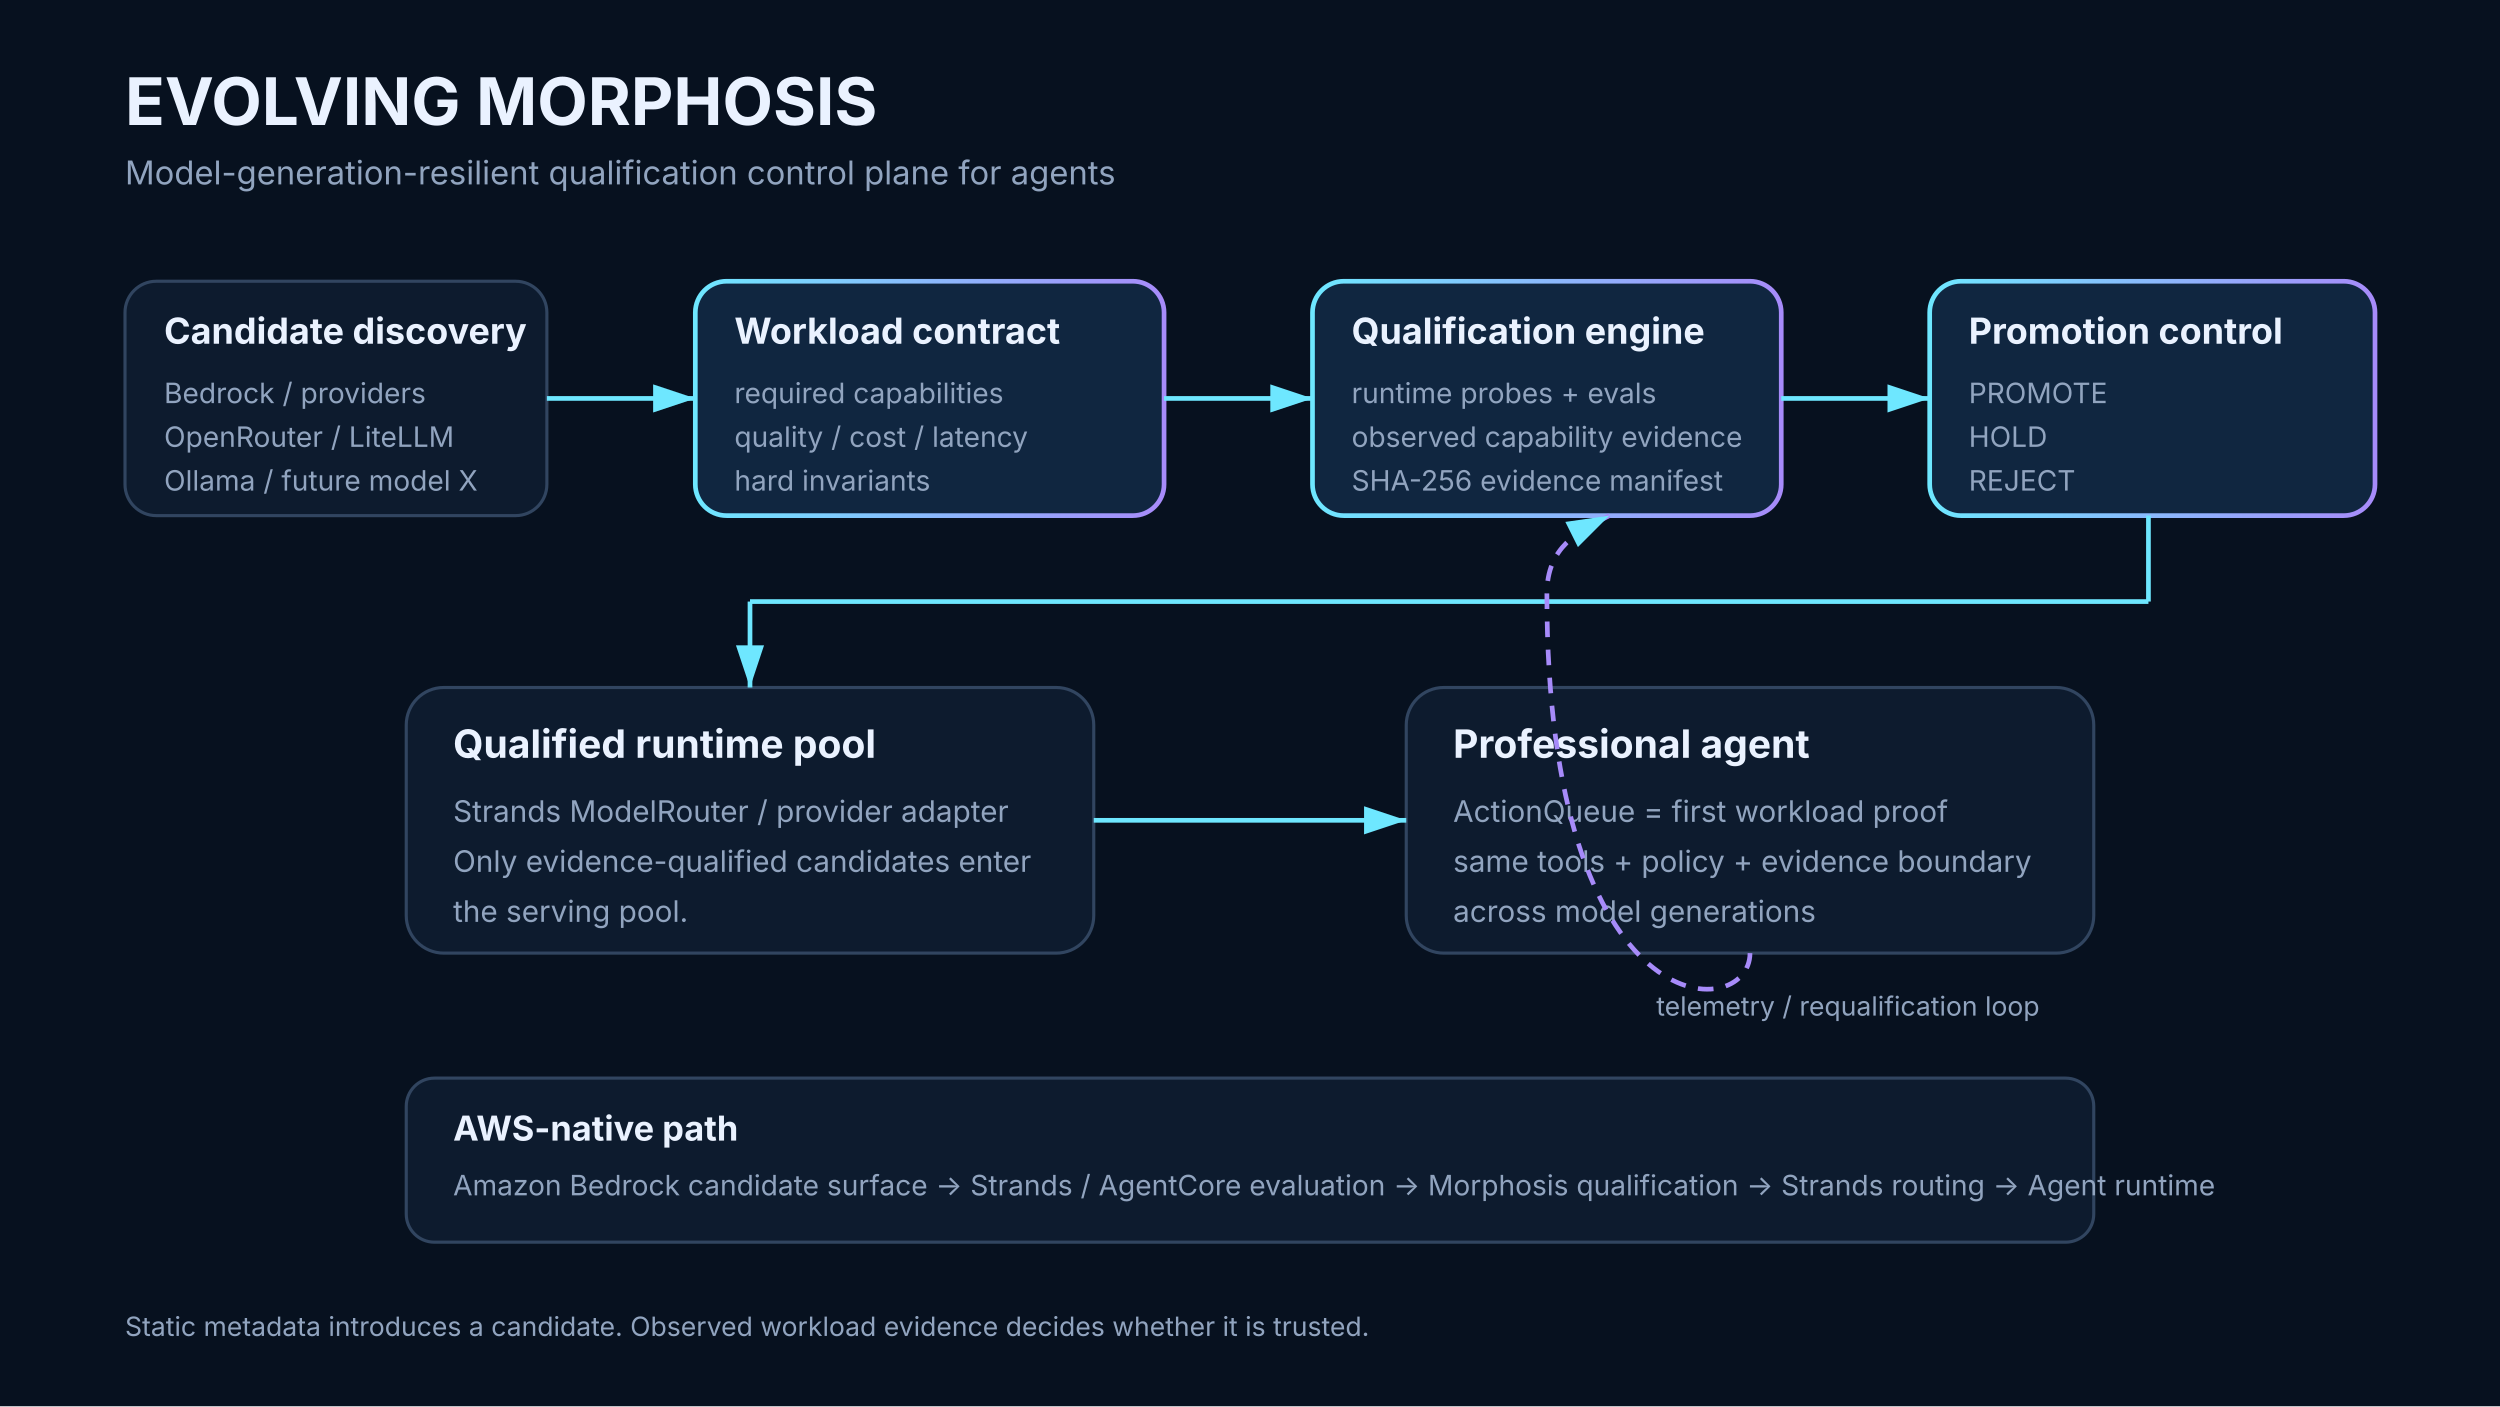
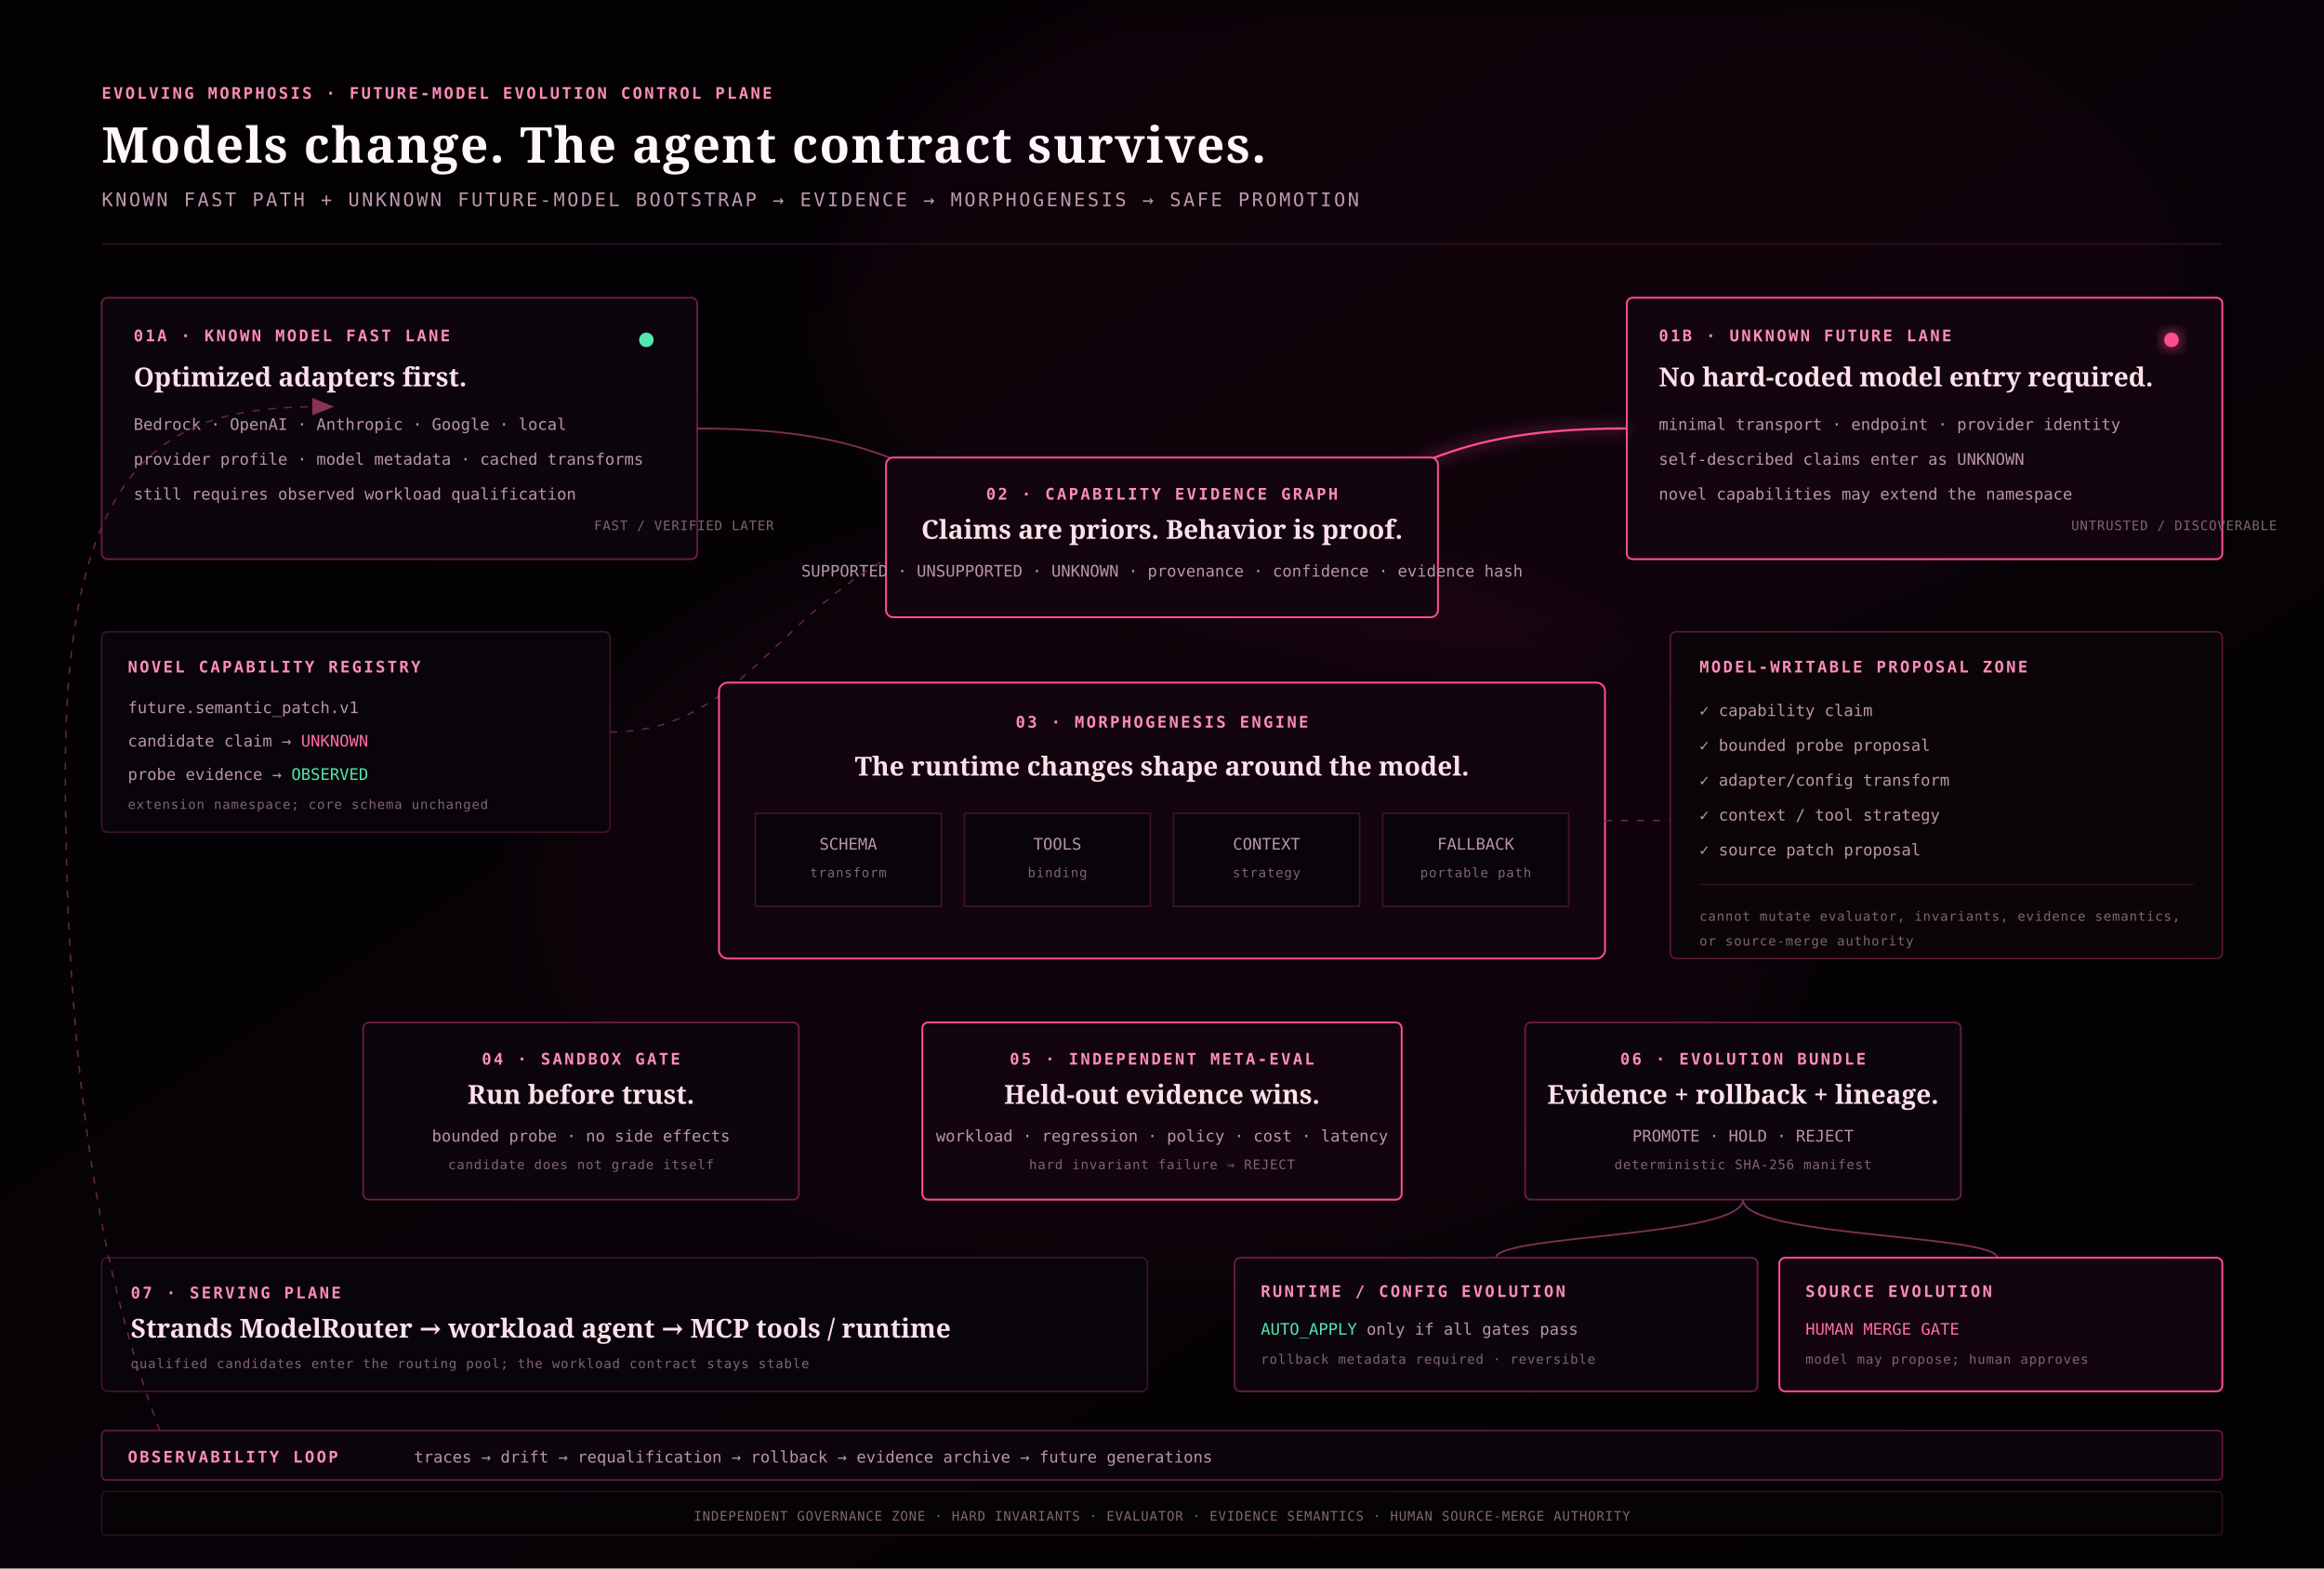
- <svg xmlns="http://www.w3.org/2000/svg" width="1600" height="900" viewBox="0 0 1600 900">
-   <rect width="1600" height="900" fill="#07111f" />
+ <svg xmlns="http://www.w3.org/2000/svg" width="1600" height="1080" viewBox="0 0 1600 1080">
  <defs>
-     <linearGradient id="g" x1="0" x2="1">
-       <stop stop-color="#6ee7ff" />
-       <stop offset="1" stop-color="#a78bfa" />
+     <linearGradient id="bg" x1="0" y1="0" x2="1" y2="1">
+       <stop offset="0" stop-color="#020103" />
+       <stop offset=".55" stop-color="#070207" />
+       <stop offset="1" stop-color="#020103" />
    </linearGradient>
-     <style>.t{font-family:Inter,Arial,sans-serif;fill:#eaf2ff}.m{font-family:Inter,Arial,sans-serif;fill:#91a4bf}.b{fill:#0d1b2e;stroke:#314560;stroke-width:2}.a{fill:#102640;stroke:url(#g);stroke-width:3}.h{font-weight:700}</style>
-     <marker id="arrow" markerWidth="10" markerHeight="10" refX="9" refY="3" orient="auto">
-       <path d="M0,0 L0,6 L9,3 z" fill="#6ee7ff" />
-     </marker>
+     <filter id="glow" x="-50%" y="-50%" width="200%" height="200%">
+       <feGaussianBlur stdDeviation="5" result="blur" />
+       <feMerge>
+         <feMergeNode in="blur" />
+         <feMergeNode in="SourceGraphic" />
+       </feMerge>
+     </filter>
+     <filter id="soft" x="-50%" y="-50%" width="200%" height="200%">
+       <feGaussianBlur stdDeviation="18" />
+     </filter>
+     <style>
+     .title{font:700 34px Georgia,serif;fill:#fff7fb;letter-spacing:1px}.sub{font:500 13px ui-monospace,monospace;fill:#bd9aaa;letter-spacing:1.6px}.eyebrow{font:700 11px ui-monospace,monospace;fill:#ff8db7;letter-spacing:1.5px}.head{font:600 18px Georgia,serif;fill:#ffe0eb}.body{font:500 11px ui-monospace,monospace;fill:#b996a5}.tiny{font:500 9px ui-monospace,monospace;fill:#7f6570;letter-spacing:.5px}.pink{fill:#ff6da3}.green{fill:#53e6b1}.box{fill:#090409;stroke:#43152a;stroke-width:1}.box2{fill:#0d050c;stroke:#6b1e3d;stroke-width:1.2}.hot{fill:#12050d;stroke:#ff4e8d;stroke-width:1.3}.line{stroke:#80304f;stroke-width:1.2;fill:none}.hotline{stroke:#ff4f8d;stroke-width:1.5;fill:none;filter:url(#glow)}.dash{stroke:#6d2443;stroke-width:1;fill:none;stroke-dasharray:5 6}
+   </style>
  </defs>
-   <text x="80" y="80" class="t h" font-size="42">EVOLVING MORPHOSIS</text>
-   <text x="80" y="118" class="m" font-size="21">Model-generation-resilient qualification control plane for agents</text>
-   <rect x="80" y="180" rx="20" ry="20" width="270" height="150" class="b" />
-   <text x="105" y="220" class="t h" font-size="23">Candidate discovery</text>
-   <text x="105" y="258" class="m" font-size="18">Bedrock / providers</text>
-   <text x="105" y="286" class="m" font-size="18">OpenRouter / LiteLLM</text>
-   <text x="105" y="314" class="m" font-size="18">Ollama / future model X</text>
-   <rect x="445" y="180" rx="20" ry="20" width="300" height="150" class="a" />
-   <text x="470" y="220" class="t h" font-size="23">Workload contract</text>
-   <text x="470" y="258" class="m" font-size="18">required capabilities</text>
-   <text x="470" y="286" class="m" font-size="18">quality / cost / latency</text>
-   <text x="470" y="314" class="m" font-size="18">hard invariants</text>
-   <rect x="840" y="180" rx="20" ry="20" width="300" height="150" class="a" />
-   <text x="865" y="220" class="t h" font-size="23">Qualification engine</text>
-   <text x="865" y="258" class="m" font-size="18">runtime probes + evals</text>
-   <text x="865" y="286" class="m" font-size="18">observed capability evidence</text>
-   <text x="865" y="314" class="m" font-size="18">SHA-256 evidence manifest</text>
-   <rect x="1235" y="180" rx="20" ry="20" width="285" height="150" class="a" />
-   <text x="1260" y="220" class="t h" font-size="23">Promotion control</text>
-   <text x="1260" y="258" class="m" font-size="18">PROMOTE</text>
-   <text x="1260" y="286" class="m" font-size="18">HOLD</text>
-   <text x="1260" y="314" class="m" font-size="18">REJECT</text>
-   <line x1="350" y1="255" x2="445" y2="255" stroke="#6ee7ff" stroke-width="3" marker-end="url(#arrow)" />
-   <line x1="745" y1="255" x2="840" y2="255" stroke="#6ee7ff" stroke-width="3" marker-end="url(#arrow)" />
-   <line x1="1140" y1="255" x2="1235" y2="255" stroke="#6ee7ff" stroke-width="3" marker-end="url(#arrow)" />
-   <rect x="260" y="440" rx="24" ry="24" width="440" height="170" class="b" />
-   <text x="290" y="485" class="t h" font-size="25">Qualified runtime pool</text>
-   <text x="290" y="526" class="m" font-size="19">Strands ModelRouter / provider adapter</text>
-   <text x="290" y="558" class="m" font-size="19">Only evidence-qualified candidates enter</text>
-   <text x="290" y="590" class="m" font-size="19">the serving pool.</text>
-   <rect x="900" y="440" rx="24" ry="24" width="440" height="170" class="b" />
-   <text x="930" y="485" class="t h" font-size="25">Professional agent</text>
-   <text x="930" y="526" class="m" font-size="19">ActionQueue = first workload proof</text>
-   <text x="930" y="558" class="m" font-size="19">same tools + policy + evidence boundary</text>
-   <text x="930" y="590" class="m" font-size="19">across model generations</text>
-   <line x1="1375" y1="330" x2="1375" y2="385" stroke="#6ee7ff" stroke-width="3" />
-   <line x1="1375" y1="385" x2="480" y2="385" stroke="#6ee7ff" stroke-width="3" />
-   <line x1="480" y1="385" x2="480" y2="440" stroke="#6ee7ff" stroke-width="3" marker-end="url(#arrow)" />
-   <line x1="700" y1="525" x2="900" y2="525" stroke="#6ee7ff" stroke-width="3" marker-end="url(#arrow)" />
-   <rect x="260" y="690" rx="18" ry="18" width="1080" height="105" class="b" />
-   <text x="290" y="730" class="t h" font-size="22">AWS-native path</text>
-   <text x="290" y="765" class="m" font-size="18">Amazon Bedrock candidate surface → Strands / AgentCore evaluation → Morphosis qualification → Strands routing → Agent runtime</text>
-   <path d="M1120 610 C1120 655 990 660 990 380 C990 350 1010 340 1030 330" fill="none" stroke="#a78bfa" stroke-width="3" stroke-dasharray="10 8" marker-end="url(#arrow)" />
-   <text x="1060" y="650" class="m" font-size="17">telemetry / requalification loop</text>
-   <text x="80" y="855" class="m" font-size="17">Static metadata introduces a candidate. Observed workload evidence decides whether it is trusted.</text>
+   <rect width="1600" height="1080" fill="url(#bg)" />
+   <ellipse cx="1040" cy="205" rx="460" ry="250" fill="#8c123e" opacity=".07" filter="url(#soft)" />
+   <ellipse cx="800" cy="620" rx="430" ry="260" fill="#ff2f78" opacity=".035" filter="url(#soft)" />
+   <text x="70" y="68" class="eyebrow">EVOLVING MORPHOSIS · FUTURE-MODEL EVOLUTION CONTROL PLANE</text>
+   <text x="70" y="112" class="title">Models change. The agent contract survives.</text>
+   <text x="70" y="142" class="sub">KNOWN FAST PATH + UNKNOWN FUTURE-MODEL BOOTSTRAP → EVIDENCE → MORPHOGENESIS → SAFE PROMOTION</text>
+   <line x1="70" y1="168" x2="1530" y2="168" stroke="#35101f" />
+   <g transform="translate(70 205)">
+     <rect width="410" height="180" rx="4" class="box2" />
+     <text x="22" y="30" class="eyebrow">01A · KNOWN MODEL FAST LANE</text>
+     <text x="22" y="61" class="head">Optimized adapters first.</text>
+     <text x="22" y="91" class="body">Bedrock · OpenAI · Anthropic · Google · local</text>
+     <text x="22" y="115" class="body">provider profile · model metadata · cached transforms</text>
+     <text x="22" y="139" class="body">still requires observed workload qualification</text>
+     <circle cx="375" cy="29" r="5" fill="#53e6b1" />
+     <text x="339" y="160" class="tiny">FAST / VERIFIED LATER</text>
+   </g>
+   <g transform="translate(1120 205)">
+     <rect width="410" height="180" rx="4" class="hot" />
+     <text x="22" y="30" class="eyebrow">01B · UNKNOWN FUTURE LANE</text>
+     <text x="22" y="61" class="head">No hard-coded model entry required.</text>
+     <text x="22" y="91" class="body">minimal transport · endpoint · provider identity</text>
+     <text x="22" y="115" class="body">self-described claims enter as UNKNOWN</text>
+     <text x="22" y="139" class="body">novel capabilities may extend the namespace</text>
+     <circle cx="375" cy="29" r="5" fill="#ff4e8d" filter="url(#glow)" />
+     <text x="306" y="160" class="tiny">UNTRUSTED / DISCOVERABLE</text>
+   </g>
+   <path d="M480 295 C630 295 620 340 720 340" class="line" />
+   <path d="M1120 295 C970 295 980 340 880 340" class="hotline" />
+   <circle cx="800" cy="340" r="9" fill="#ff4e8d" filter="url(#glow)" />
+   <g transform="translate(610 315)">
+     <rect width="380" height="110" rx="5" class="hot" />
+     <text x="190" y="29" class="eyebrow" text-anchor="middle">02 · CAPABILITY EVIDENCE GRAPH</text>
+     <text x="190" y="56" class="head" text-anchor="middle">Claims are priors. Behavior is proof.</text>
+     <text x="190" y="82" class="body" text-anchor="middle">SUPPORTED · UNSUPPORTED · UNKNOWN · provenance · confidence · evidence hash</text>
+   </g>
+   <g transform="translate(70 435)">
+     <rect width="350" height="138" rx="4" class="box" />
+     <text x="18" y="28" class="eyebrow">NOVEL CAPABILITY REGISTRY</text>
+     <text x="18" y="56" class="body">future.semantic_patch.v1</text>
+     <text x="18" y="79" class="body">candidate claim → <tspan class="pink">UNKNOWN</tspan>
+     </text>
+     <text x="18" y="102" class="body">probe evidence → <tspan class="green">OBSERVED</tspan>
+     </text>
+     <text x="18" y="122" class="tiny">extension namespace; core schema unchanged</text>
+   </g>
+   <path d="M420 504 C505 504 530 430 610 385" class="dash" />
+   <g transform="translate(495 470)">
+     <rect width="610" height="190" rx="6" class="hot" />
+     <text x="305" y="31" class="eyebrow" text-anchor="middle">03 · MORPHOGENESIS ENGINE</text>
+     <text x="305" y="64" class="head" text-anchor="middle">The runtime changes shape around the model.</text>
+     <g transform="translate(25 90)">
+       <rect width="128" height="64" class="box" />
+       <text x="64" y="25" class="body" text-anchor="middle">SCHEMA</text>
+       <text x="64" y="44" class="tiny" text-anchor="middle">transform</text>
+     </g>
+     <g transform="translate(169 90)">
+       <rect width="128" height="64" class="box" />
+       <text x="64" y="25" class="body" text-anchor="middle">TOOLS</text>
+       <text x="64" y="44" class="tiny" text-anchor="middle">binding</text>
+     </g>
+     <g transform="translate(313 90)">
+       <rect width="128" height="64" class="box" />
+       <text x="64" y="25" class="body" text-anchor="middle">CONTEXT</text>
+       <text x="64" y="44" class="tiny" text-anchor="middle">strategy</text>
+     </g>
+     <g transform="translate(457 90)">
+       <rect width="128" height="64" class="box" />
+       <text x="64" y="25" class="body" text-anchor="middle">FALLBACK</text>
+       <text x="64" y="44" class="tiny" text-anchor="middle">portable path</text>
+     </g>
+   </g>
+   <g transform="translate(1150 435)">
+     <rect width="380" height="225" rx="4" fill="#0b0509" stroke="#5d1b35" />
+     <text x="20" y="28" class="eyebrow">MODEL-WRITABLE PROPOSAL ZONE</text>
+     <text x="20" y="58" class="body">✓ capability claim</text>
+     <text x="20" y="82" class="body">✓ bounded probe proposal</text>
+     <text x="20" y="106" class="body">✓ adapter/config transform</text>
+     <text x="20" y="130" class="body">✓ context / tool strategy</text>
+     <text x="20" y="154" class="body">✓ source patch proposal</text>
+     <line x1="20" y1="174" x2="360" y2="174" stroke="#30101d" />
+     <text x="20" y="199" class="tiny">cannot mutate evaluator, invariants, evidence semantics,</text>
+     <text x="20" y="216" class="tiny">or source-merge authority</text>
+   </g>
+   <path d="M1105 565 L1150 565" class="dash" />
+   <path d="M800 660 L800 704" class="hotline" />
+   <g transform="translate(250 704)">
+     <rect width="300" height="122" rx="4" class="box2" />
+     <text x="150" y="29" class="eyebrow" text-anchor="middle">04 · SANDBOX GATE</text>
+     <text x="150" y="56" class="head" text-anchor="middle">Run before trust.</text>
+     <text x="150" y="82" class="body" text-anchor="middle">bounded probe · no side effects</text>
+     <text x="150" y="101" class="tiny" text-anchor="middle">candidate does not grade itself</text>
+   </g>
+   <path d="M550 765 L635 765" class="hotline" />
+   <g transform="translate(635 704)">
+     <rect width="330" height="122" rx="4" class="hot" />
+     <text x="165" y="29" class="eyebrow" text-anchor="middle">05 · INDEPENDENT META-EVAL</text>
+     <text x="165" y="56" class="head" text-anchor="middle">Held-out evidence wins.</text>
+     <text x="165" y="82" class="body" text-anchor="middle">workload · regression · policy · cost · latency</text>
+     <text x="165" y="101" class="tiny" text-anchor="middle">hard invariant failure ⇒ REJECT</text>
+   </g>
+   <path d="M965 765 L1050 765" class="hotline" />
+   <g transform="translate(1050 704)">
+     <rect width="300" height="122" rx="4" class="box2" />
+     <text x="150" y="29" class="eyebrow" text-anchor="middle">06 · EVOLUTION BUNDLE</text>
+     <text x="150" y="56" class="head" text-anchor="middle">Evidence + rollback + lineage.</text>
+     <text x="150" y="82" class="body" text-anchor="middle">PROMOTE · HOLD · REJECT</text>
+     <text x="150" y="101" class="tiny" text-anchor="middle">deterministic SHA-256 manifest</text>
+   </g>
+   <path d="M1200 826 C1200 852 1030 850 1030 866" class="line" />
+   <path d="M1200 826 C1200 852 1375 850 1375 866" class="line" />
+   <g transform="translate(850 866)">
+     <rect width="360" height="92" rx="4" class="box2" />
+     <text x="18" y="27" class="eyebrow">RUNTIME / CONFIG EVOLUTION</text>
+     <text x="18" y="53" class="body">
+       <tspan class="green">AUTO_APPLY</tspan> only if all gates pass</text>
+     <text x="18" y="73" class="tiny">rollback metadata required · reversible</text>
+   </g>
+   <g transform="translate(1225 866)">
+     <rect width="305" height="92" rx="4" class="hot" />
+     <text x="18" y="27" class="eyebrow">SOURCE EVOLUTION</text>
+     <text x="18" y="53" class="body">
+       <tspan class="pink">HUMAN MERGE GATE</tspan>
+     </text>
+     <text x="18" y="73" class="tiny">model may propose; human approves</text>
+   </g>
+   <g transform="translate(70 866)">
+     <rect width="720" height="92" rx="4" class="box" />
+     <text x="20" y="28" class="eyebrow">07 · SERVING PLANE</text>
+     <text x="20" y="55" class="head">Strands ModelRouter → workload agent → MCP tools / runtime</text>
+     <text x="20" y="76" class="tiny">qualified candidates enter the routing pool; the workload contract stays stable</text>
+   </g>
+   <path d="M850 912 L790 912" class="hotline" />
+   <g transform="translate(70 985)">
+     <rect width="1460" height="34" rx="3" fill="#0c050b" stroke="#6b1c3b" />
+     <text x="18" y="22" class="eyebrow">OBSERVABILITY LOOP</text>
+     <text x="215" y="22" class="body">traces → drift → requalification → rollback → evidence archive → future generations</text>
+   </g>
+   <g transform="translate(70 1027)">
+     <rect width="1460" height="30" rx="3" fill="#050305" stroke="#2f101e" />
+     <text x="730" y="20" class="tiny" text-anchor="middle">INDEPENDENT GOVERNANCE ZONE · HARD INVARIANTS · EVALUATOR · EVIDENCE SEMANTICS · HUMAN SOURCE-MERGE AUTHORITY</text>
+   </g>
+   <path d="M110 985 C80 905 45 780 45 530 C45 310 120 280 220 280" class="dash" />
+   <polygon points="215,274 230,280 215,286" fill="#8b3151" />
</svg>
